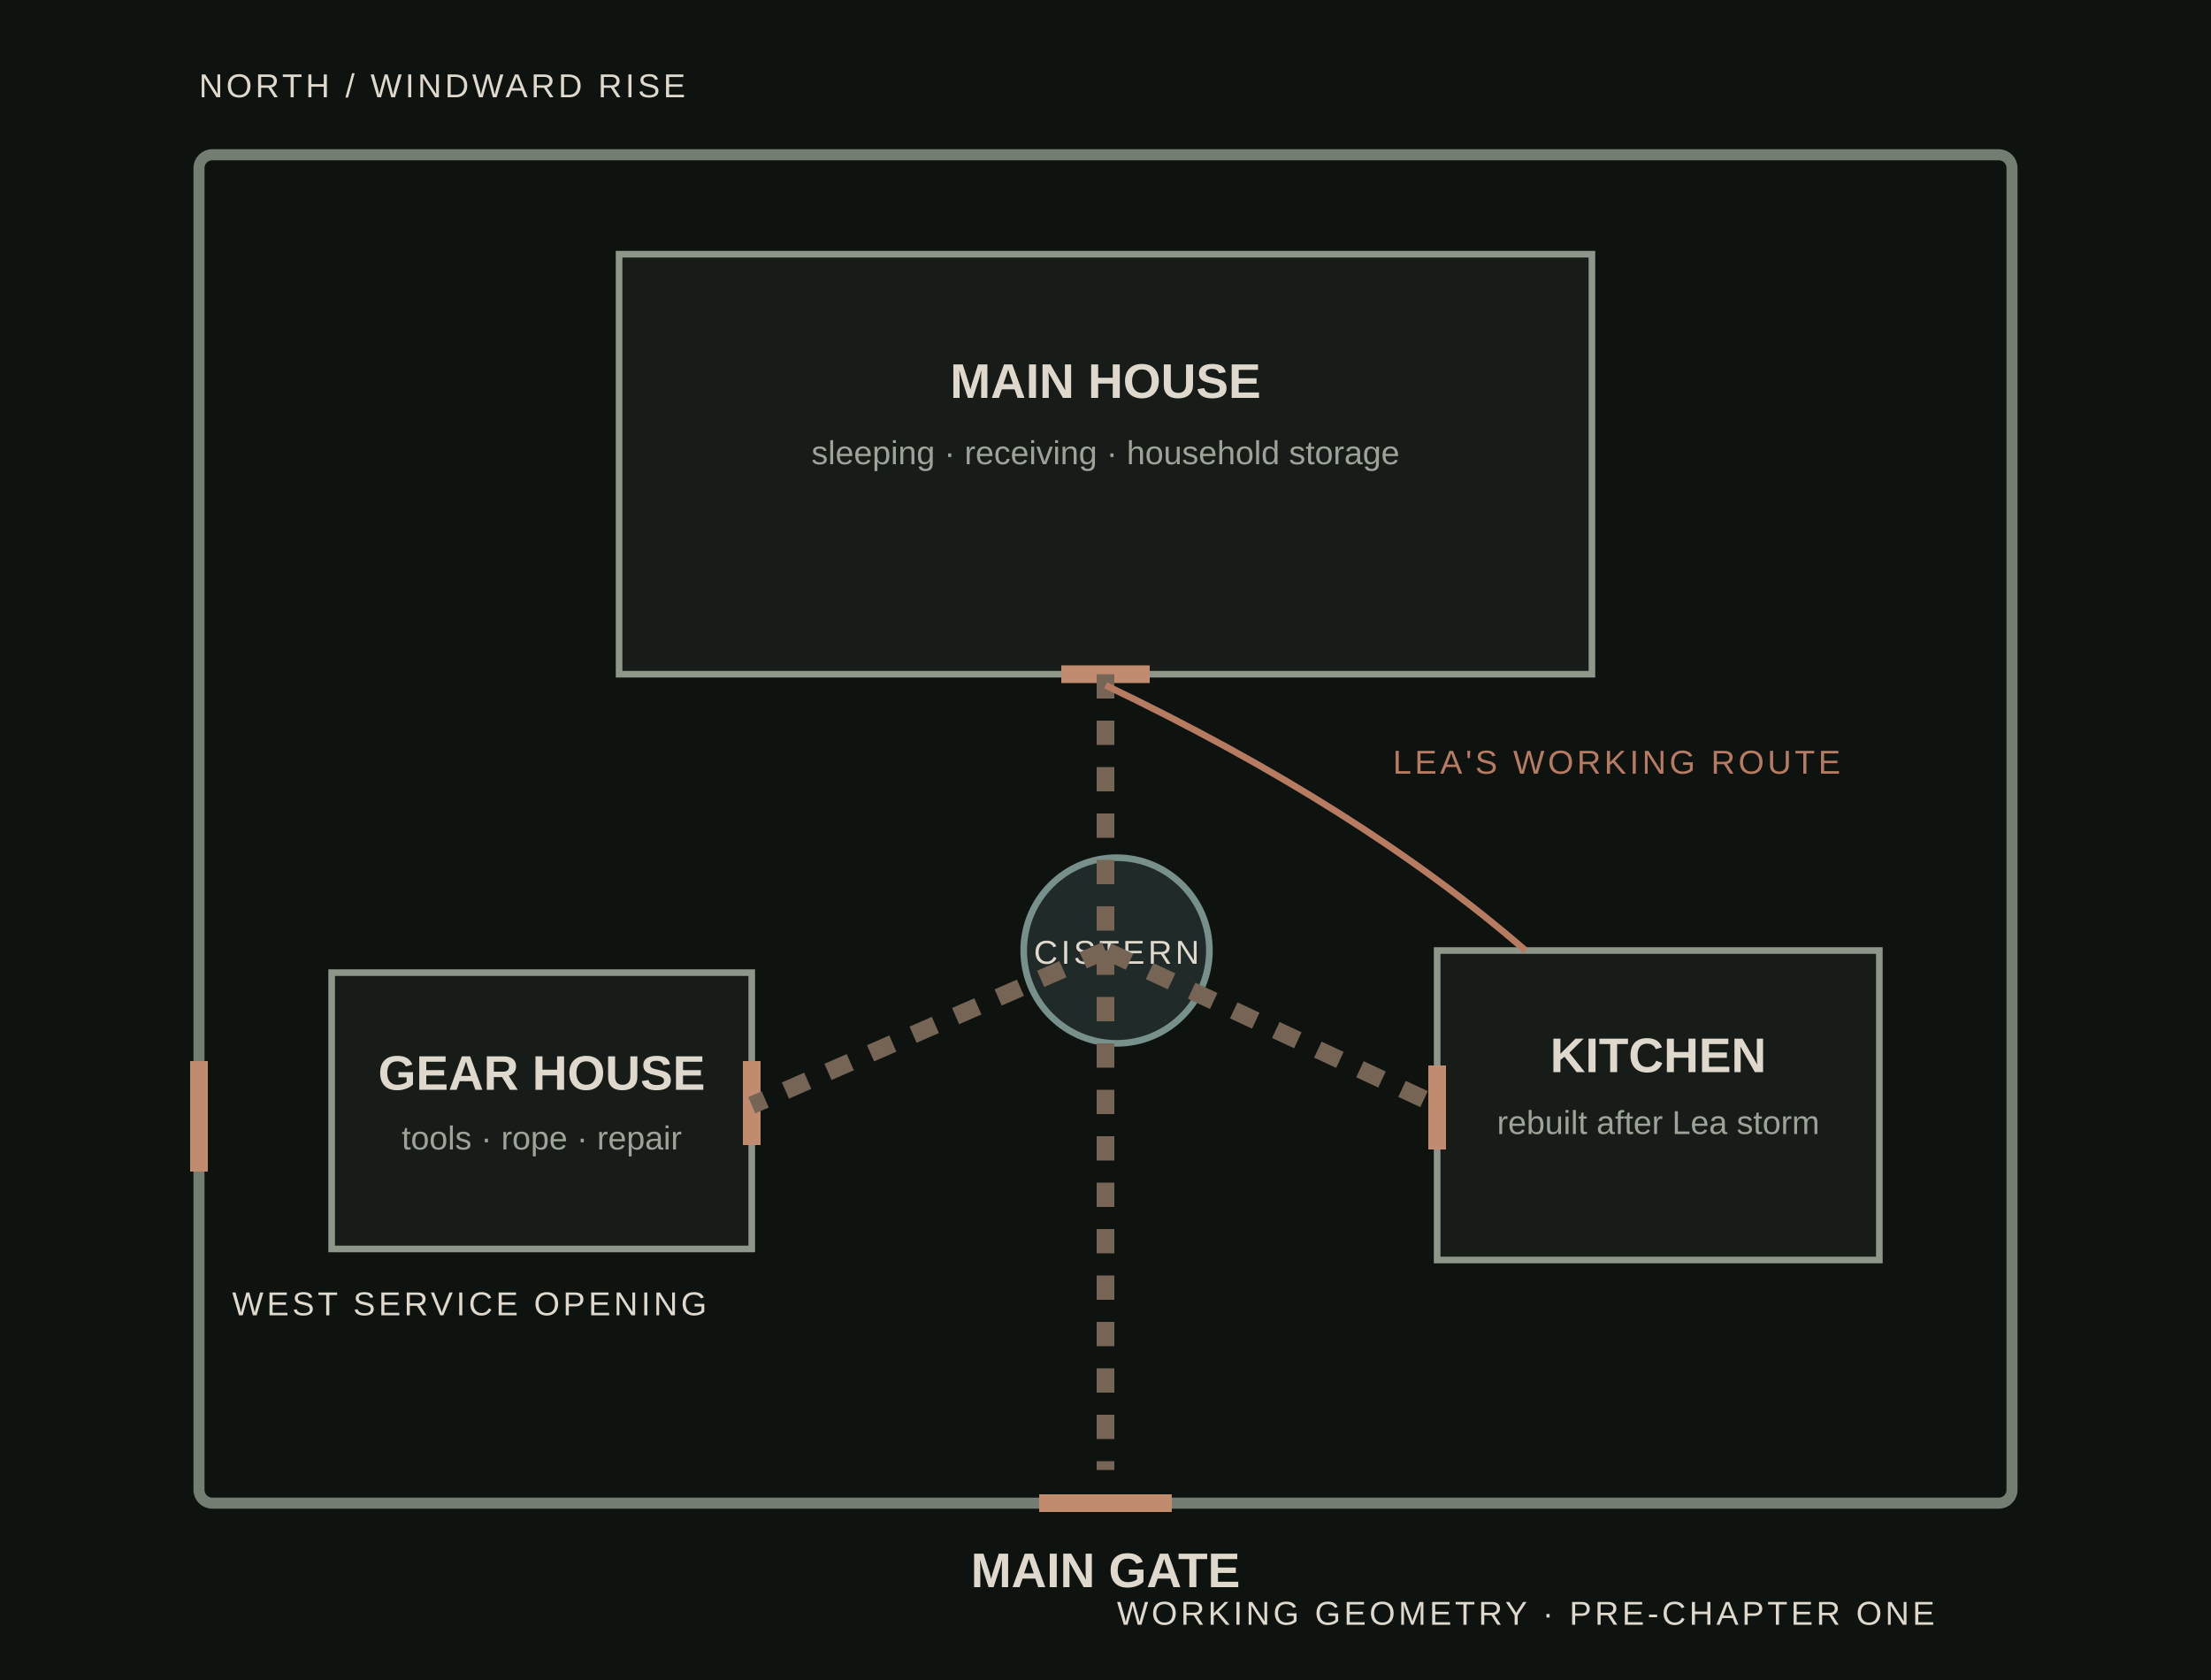
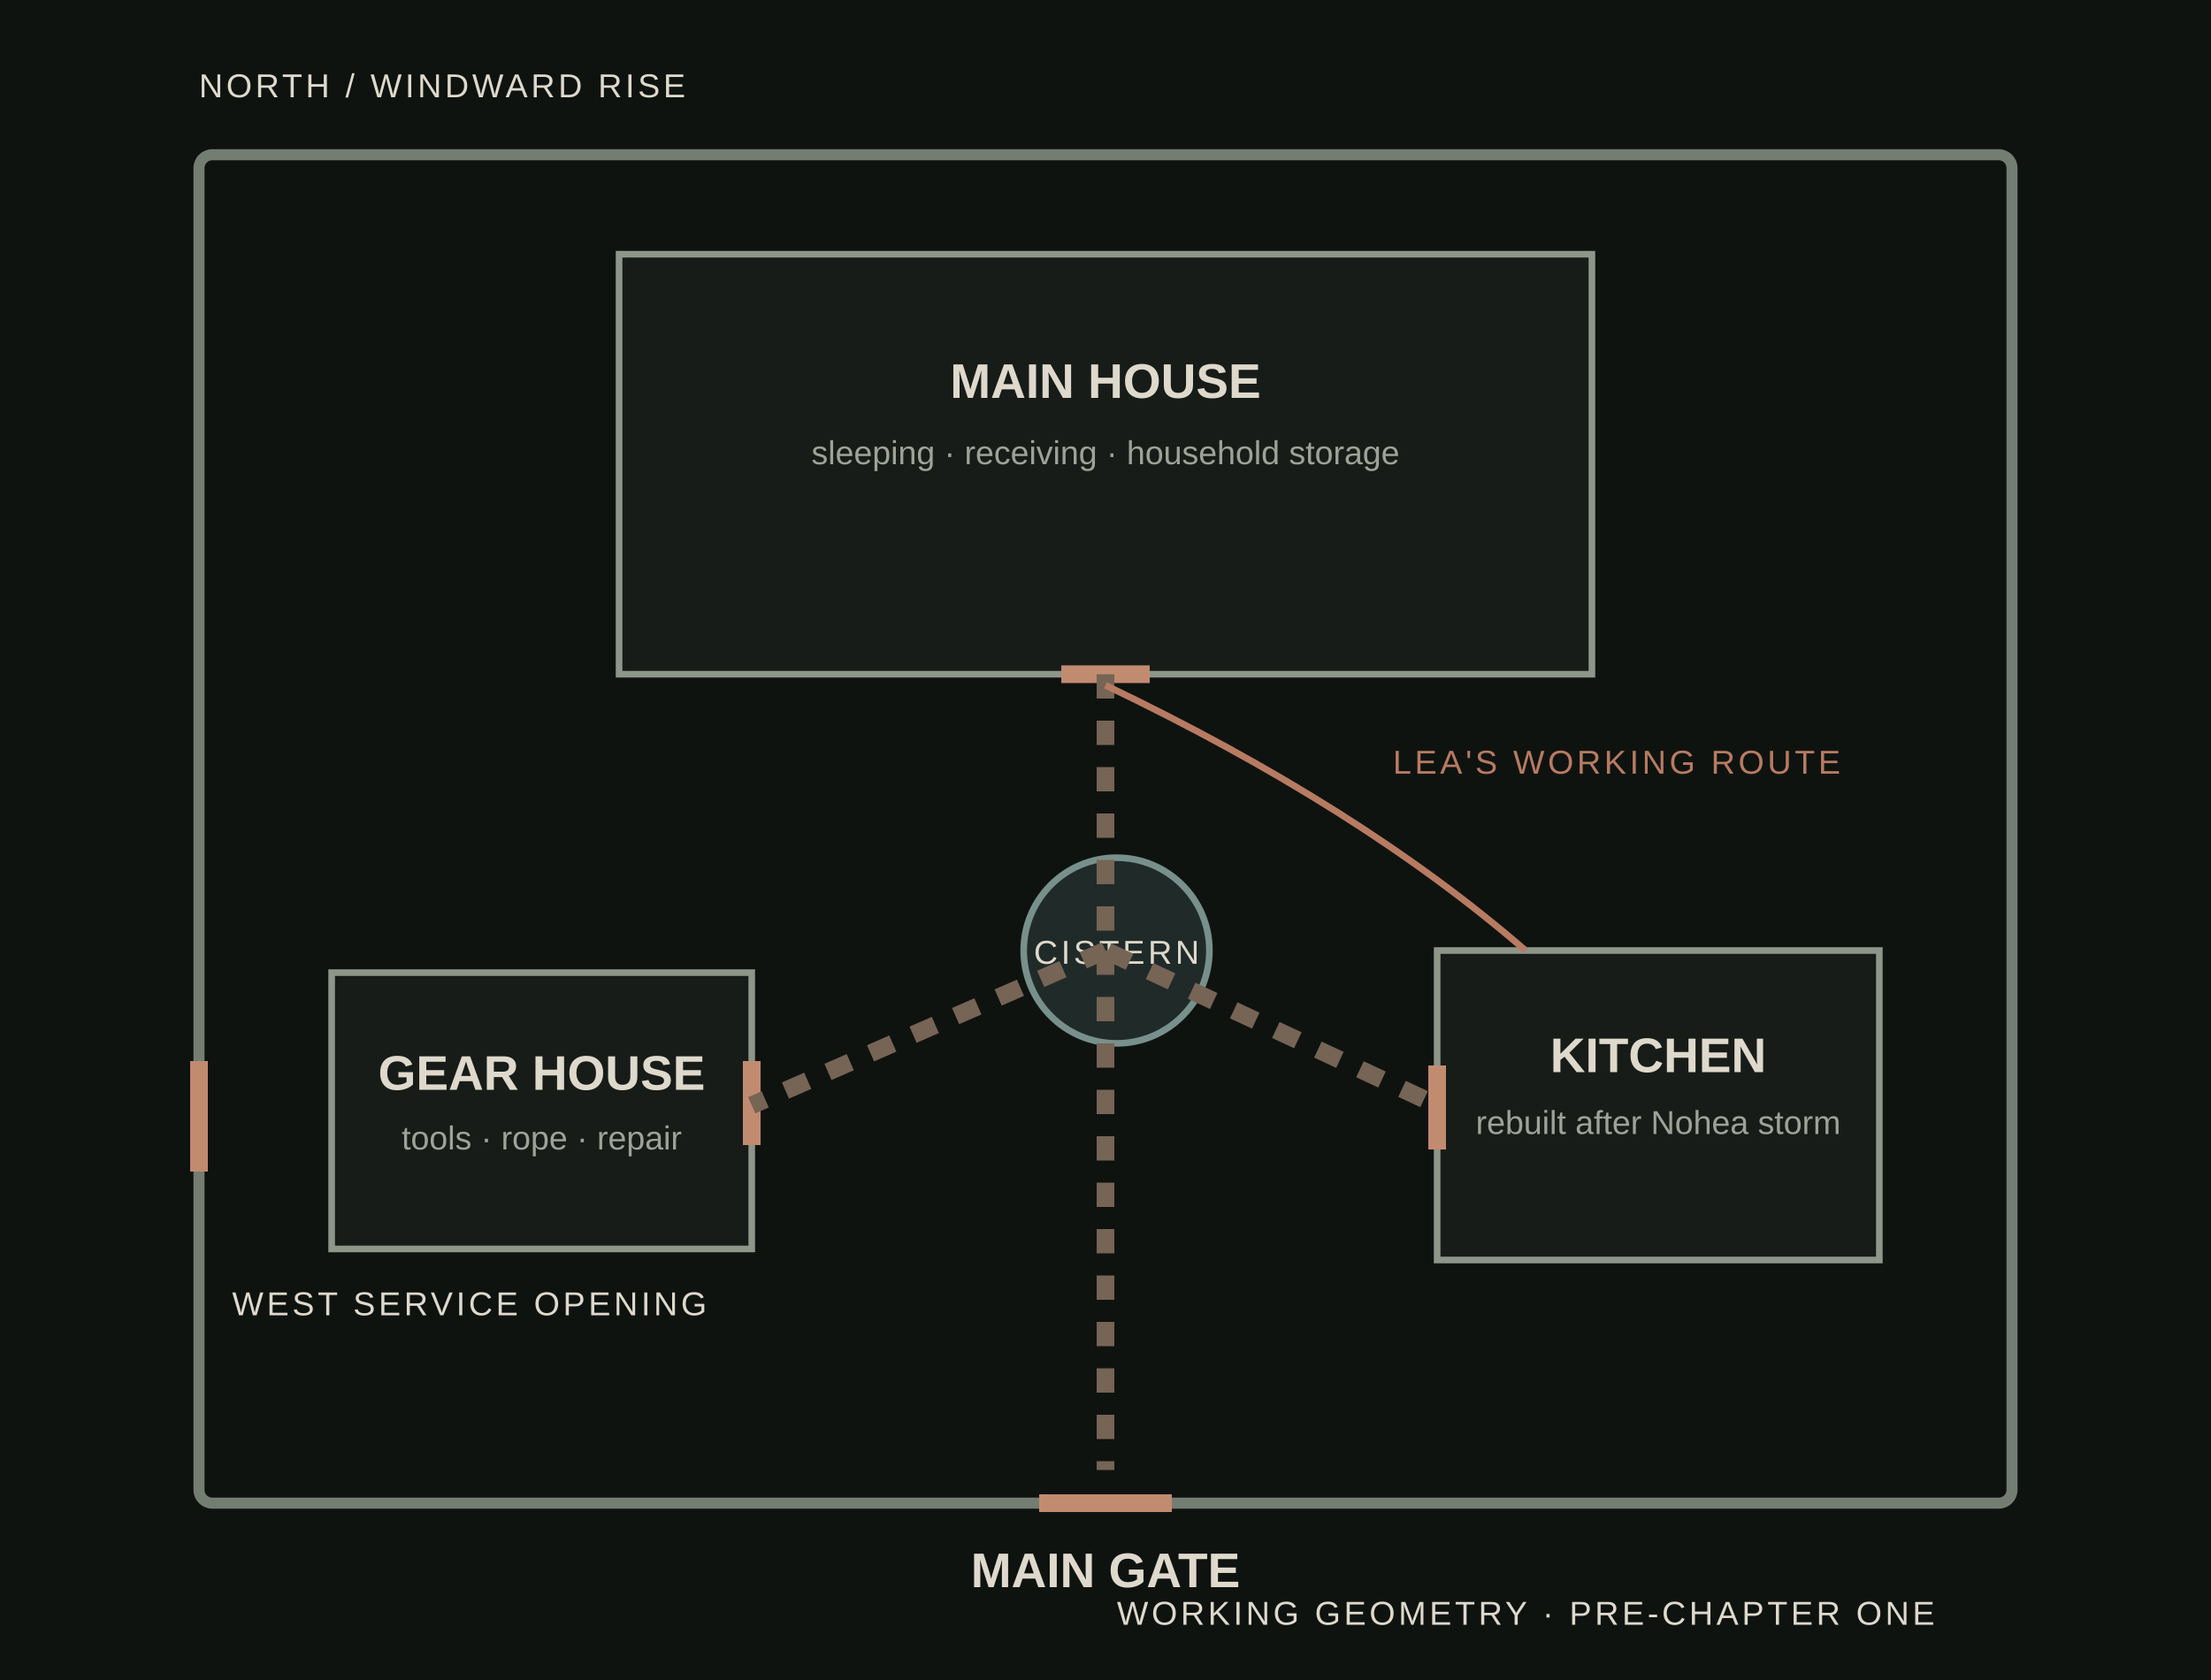
<svg xmlns="http://www.w3.org/2000/svg" viewBox="0 0 1000 760" role="img" aria-labelledby="t d">
  <style>
text{font-family:Arial,sans-serif;fill:#ded9cc} .small{font-size:15px;letter-spacing:1.5px}.label{font-size:22px;font-weight:700}.sub{font-size:15px;fill:#9da398}.wall{fill:none;stroke:#747d72;stroke-width:5}.b{fill:#171c18;stroke:#8e9589;stroke-width:3}.path{fill:none;stroke:#766455;stroke-width:8;stroke-dasharray:11 10}.door{stroke:#c18b70;stroke-width:8}.water{fill:#202b29;stroke:#78908b;stroke-width:3}.note{fill:#b77b62}
</style>
  <rect width="1000" height="760" fill="#0f1310" />
  <rect x="90" y="70" width="820" height="610" rx="6" class="wall" />
  <text x="90" y="44" class="small">NORTH / WINDWARD RISE</text>
  <rect x="280" y="115" width="440" height="190" class="b" />
  <text x="500" y="180" text-anchor="middle" class="label">MAIN HOUSE</text>
  <text x="500" y="210" text-anchor="middle" class="sub">sleeping · receiving · household storage</text>
  <line x1="480" y1="305" x2="520" y2="305" class="door" />
  <rect x="650" y="430" width="200" height="140" class="b" />
  <text x="750" y="485" text-anchor="middle" class="label">KITCHEN</text>
-   <text x="750" y="513" text-anchor="middle" class="sub">rebuilt after Lea storm</text>
+   <text x="750" y="513" text-anchor="middle" class="sub">rebuilt after Nohea storm</text>
  <line x1="650" y1="482" x2="650" y2="520" class="door" />
  <rect x="150" y="440" width="190" height="125" class="b" />
  <text x="245" y="493" text-anchor="middle" class="label">GEAR HOUSE</text>
  <text x="245" y="520" text-anchor="middle" class="sub">tools · rope · repair</text>
  <line x1="340" y1="480" x2="340" y2="518" class="door" />
  <circle cx="505" cy="430" r="42" class="water" />
  <text x="505" y="436" text-anchor="middle" class="small">CISTERN</text>
  <path d="M500 305 L500 430 L650 500" class="path" />
  <path d="M500 430 L340 500" class="path" />
  <path d="M500 430 L500 665" class="path" />
  <line x1="470" y1="680" x2="530" y2="680" class="door" />
  <text x="500" y="718" text-anchor="middle" class="label">MAIN GATE</text>
  <line x1="90" y1="480" x2="90" y2="530" class="door" />
  <text x="105" y="595" class="small">WEST SERVICE OPENING</text>
  <path d="M500 310 Q615 365 690 430" fill="none" stroke="#b77b62" stroke-width="3" />
  <text x="630" y="350" class="small note">LEA'S WORKING ROUTE</text>
  <text x="875" y="735" text-anchor="end" class="small">WORKING GEOMETRY · PRE-CHAPTER ONE</text>
</svg>
